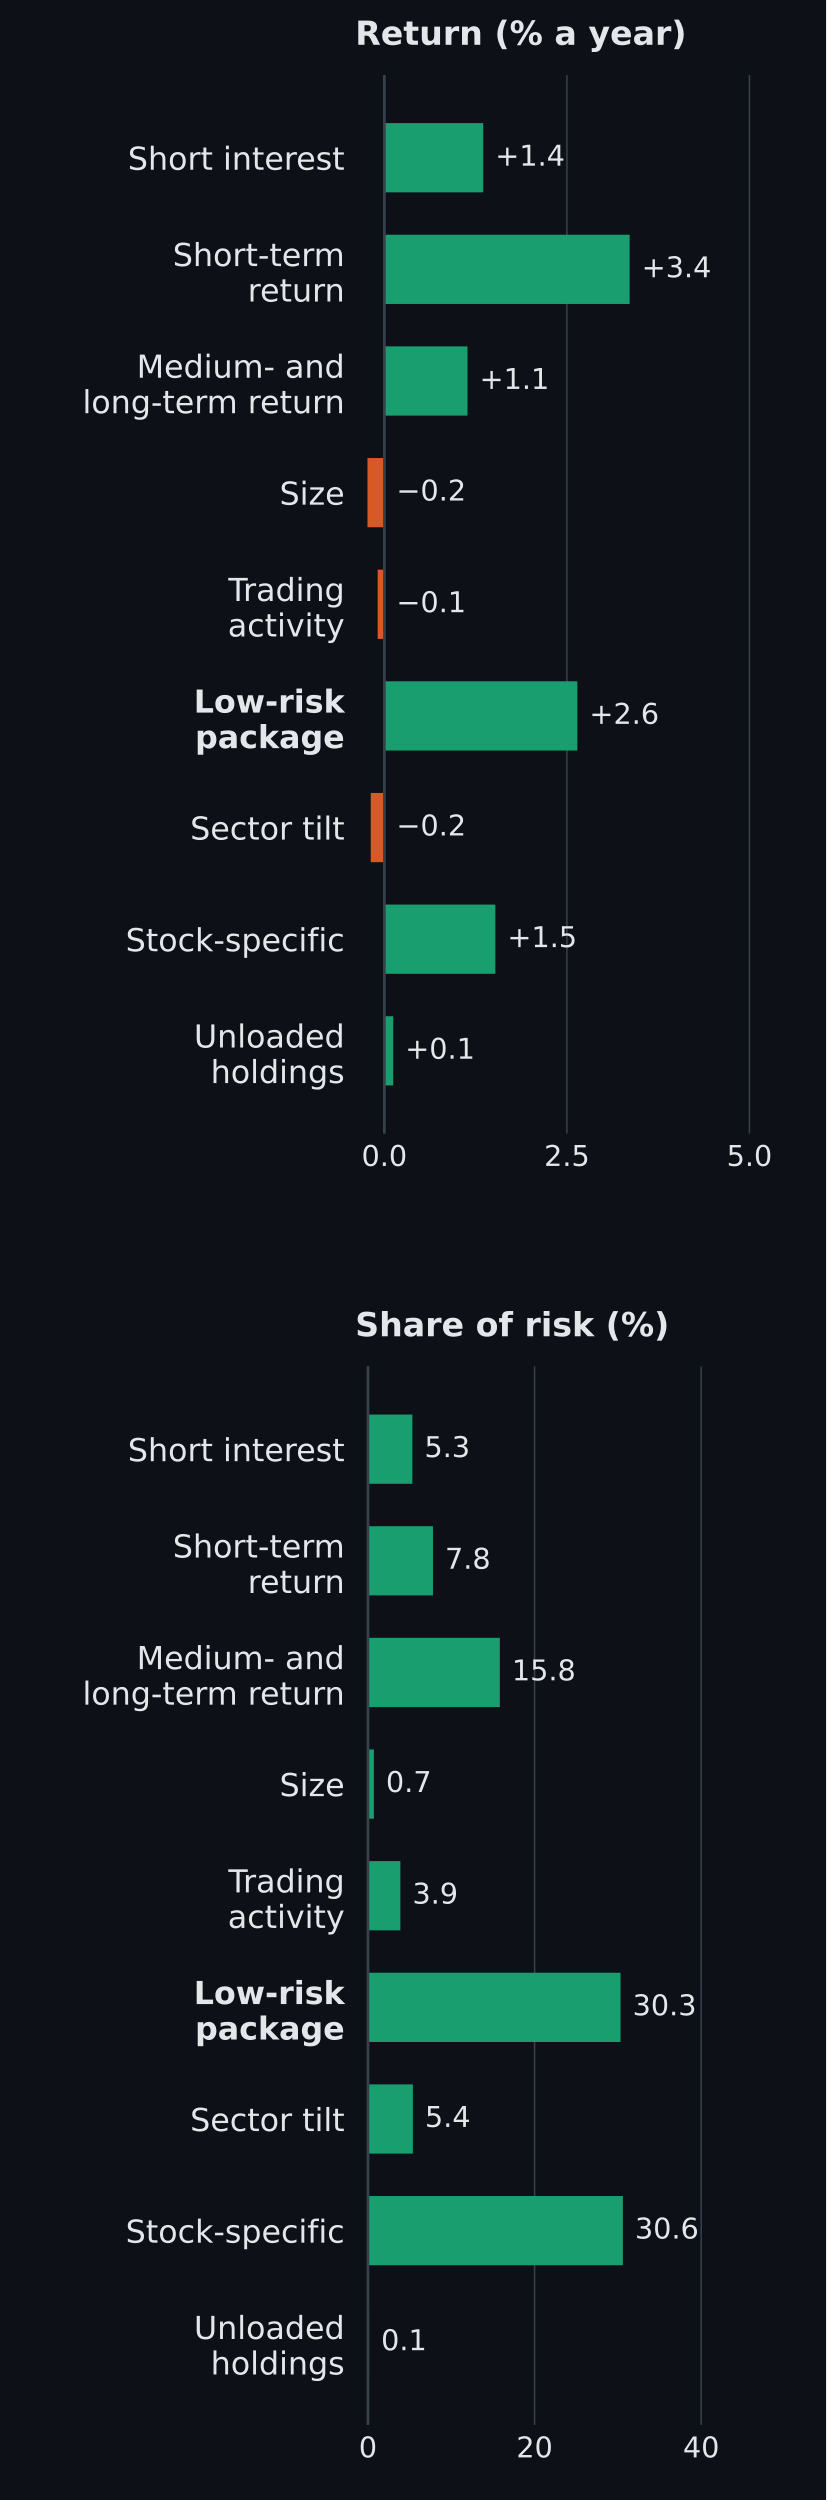
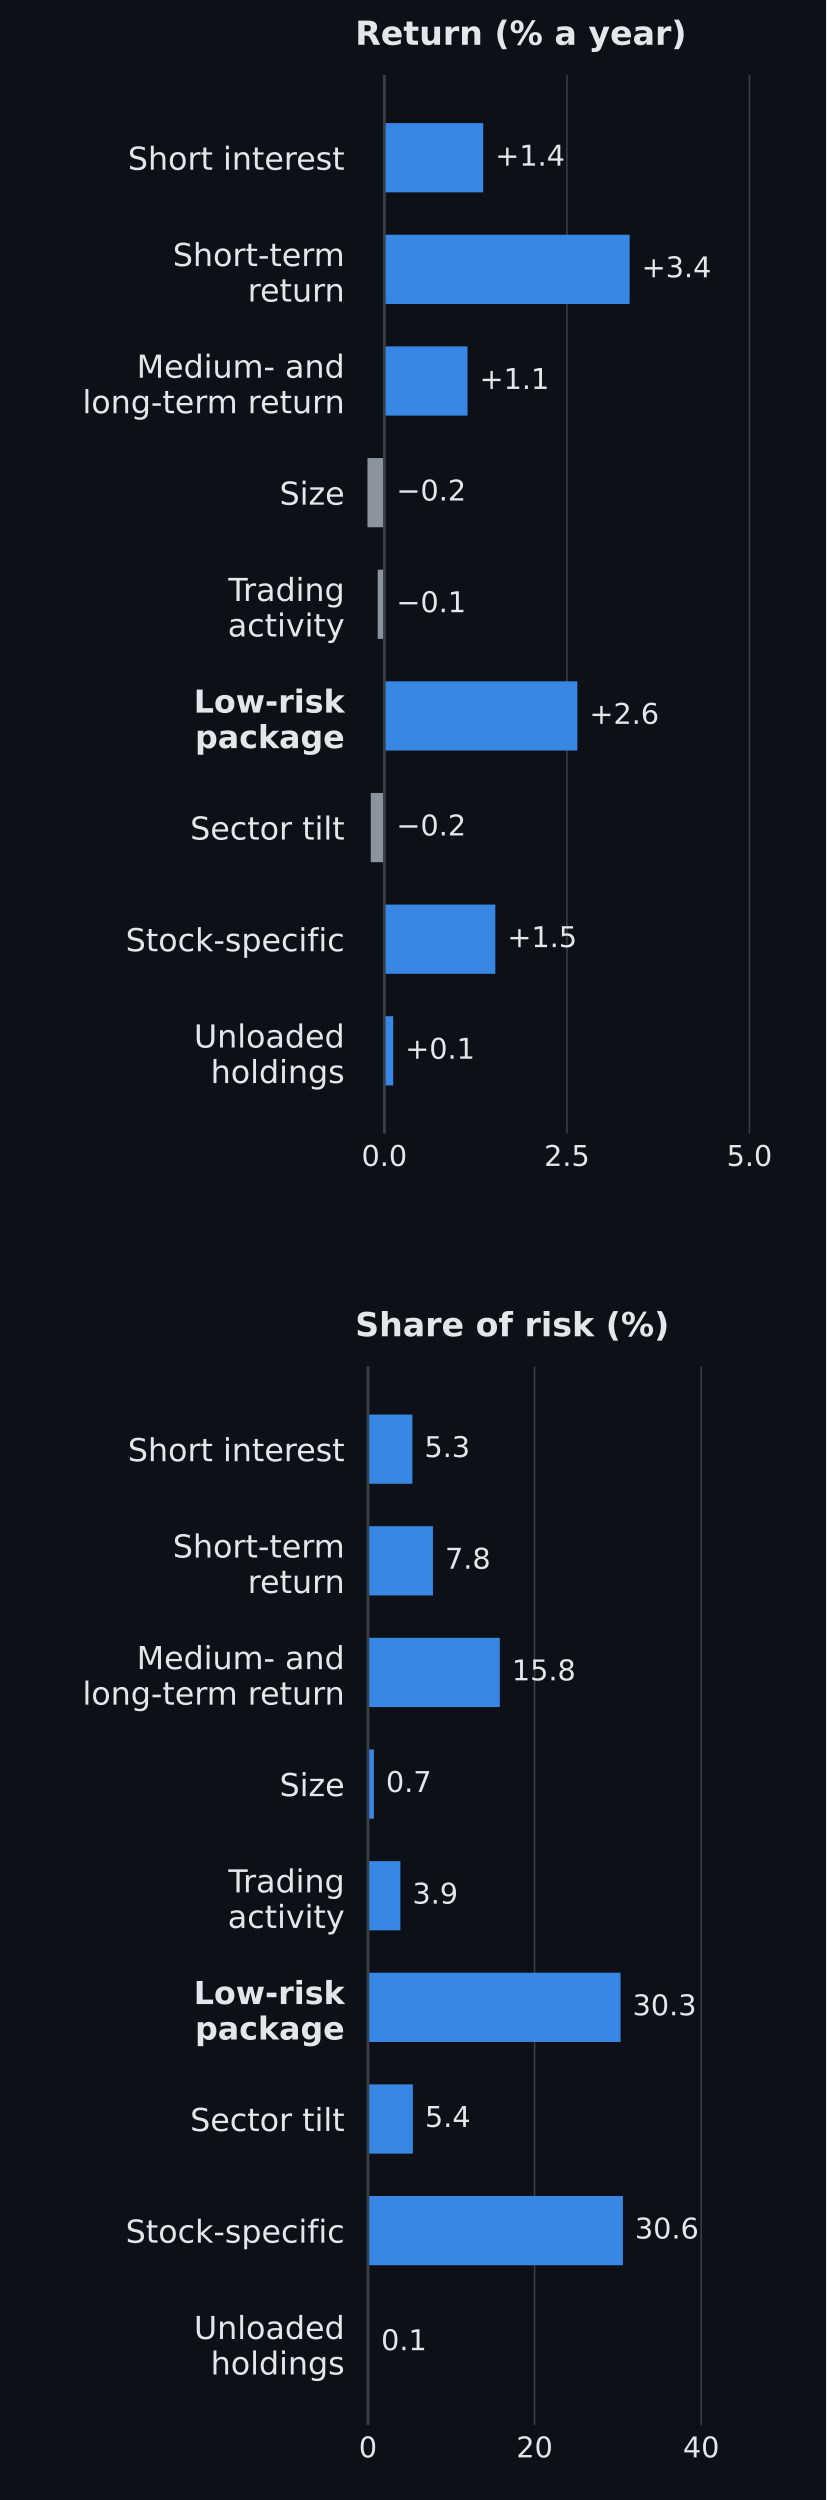
<svg xmlns="http://www.w3.org/2000/svg" width="273.6pt" height="828pt" viewBox="0 0 273.6 828" version="1.1">
  <defs>
    <style type="text/css">*{stroke-linejoin: round; stroke-linecap: butt}</style>
  </defs>
  <g id="figure_1">
    <g id="patch_1">
      <path d="M 0 828 L 273.6 828 L 273.6 0 L 0 0 z " style="fill: #0d1117" />
    </g>
    <g id="axes_1">
      <g id="patch_2">
        <path d="M 117.648 375.435 L 265.392 375.435 L 265.392 24.84 L 117.648 24.84 z " style="fill: #0d1117" />
      </g>
      <g id="matplotlib.axis_1">
        <g id="xtick_1">
          <g id="line2d_1">
            <path d="M 127.296 375.435 L 127.296 24.84 " clip-path="url(#p4dd4867242)" style="fill: none; stroke: #37414a; stroke-width: 0.5; stroke-linecap: square" />
          </g>
          <g id="line2d_2" />
          <g id="text_1">
            <text style="font-size: 9.5px; font-family: 'DejaVu Sans', 'Arial', sans-serif; text-anchor: middle; fill: #e4e7ea" x="127.296" y="386.153" transform="rotate(-0 127.2961 386.1531)">0.0</text>
          </g>
        </g>
        <g id="xtick_2">
          <g id="line2d_3">
            <path d="M 187.755 375.435 L 187.755 24.84 " clip-path="url(#p4dd4867242)" style="fill: none; stroke: #37414a; stroke-width: 0.5; stroke-linecap: square" />
          </g>
          <g id="line2d_4" />
          <g id="text_2">
            <text style="font-size: 9.5px; font-family: 'DejaVu Sans', 'Arial', sans-serif; text-anchor: middle; fill: #e4e7ea" x="187.755" y="386.153" transform="rotate(-0 187.7552 386.1531)">2.5</text>
          </g>
        </g>
        <g id="xtick_3">
          <g id="line2d_5">
            <path d="M 248.214 375.435 L 248.214 24.84 " clip-path="url(#p4dd4867242)" style="fill: none; stroke: #37414a; stroke-width: 0.5; stroke-linecap: square" />
          </g>
          <g id="line2d_6" />
          <g id="text_3">
            <text style="font-size: 9.5px; font-family: 'DejaVu Sans', 'Arial', sans-serif; text-anchor: middle; fill: #e4e7ea" x="248.214" y="386.153" transform="rotate(-0 248.2143 386.1531)">5.0</text>
          </g>
        </g>
      </g>
      <g id="matplotlib.axis_2">
        <g id="ytick_1">
          <g id="line2d_7" />
          <g id="text_4">
            <text style="font-size: 10.5px; font-family: 'DejaVu Sans', 'Arial', sans-serif; text-anchor: end; fill: #e4e7ea" x="114.148" y="56.227" transform="rotate(-0 114.148 56.22747)">Short interest</text>
          </g>
        </g>
        <g id="ytick_2">
          <g id="line2d_8" />
          <g id="text_5">
            <text style="font-size: 10.5px; font-family: 'DejaVu Sans', 'Arial', sans-serif; fill: #e4e7ea" transform="translate(57.24456 88.12121)">Short-term</text>
            <text style="font-size: 10.5px; font-family: 'DejaVu Sans', 'Arial', sans-serif; fill: #e4e7ea" transform="translate(82.04917 99.87891)">return</text>
          </g>
        </g>
        <g id="ytick_3">
          <g id="line2d_9" />
          <g id="text_6">
            <text style="font-size: 10.5px; font-family: 'DejaVu Sans', 'Arial', sans-serif; fill: #e4e7ea" transform="translate(45.28277 125.096)">Medium- and</text>
            <text style="font-size: 10.5px; font-family: 'DejaVu Sans', 'Arial', sans-serif; fill: #e4e7ea" transform="translate(27.32448 136.8537)">long-term return</text>
          </g>
        </g>
        <g id="ytick_4">
          <g id="line2d_10" />
          <g id="text_7">
            <text style="font-size: 10.5px; font-family: 'DejaVu Sans', 'Arial', sans-serif; text-anchor: end; fill: #e4e7ea" x="114.148" y="167.152" transform="rotate(-0 114.148 167.1517)">Size</text>
          </g>
        </g>
        <g id="ytick_5">
          <g id="line2d_11" />
          <g id="text_8">
            <text style="font-size: 10.5px; font-family: 'DejaVu Sans', 'Arial', sans-serif; fill: #e4e7ea" transform="translate(75.62941 199.0455)">Trading</text>
            <text style="font-size: 10.5px; font-family: 'DejaVu Sans', 'Arial', sans-serif; fill: #e4e7ea" transform="translate(75.44402 210.8032)">activity</text>
          </g>
        </g>
        <g id="ytick_6">
          <g id="line2d_12" />
          <g id="text_9">
            <text style="font-weight: 700; font-size: 10.5px; font-family: 'DejaVu Sans', 'Arial', sans-serif; fill: #e4e7ea" transform="translate(64.1762 236.0202)">Low-risk</text>
            <text style="font-weight: 700; font-size: 10.5px; font-family: 'DejaVu Sans', 'Arial', sans-serif; fill: #e4e7ea" transform="translate(64.61589 247.7779)">package</text>
          </g>
        </g>
        <g id="ytick_7">
          <g id="line2d_13" />
          <g id="text_10">
            <text style="font-size: 10.5px; font-family: 'DejaVu Sans', 'Arial', sans-serif; text-anchor: end; fill: #e4e7ea" x="114.148" y="278.076" transform="rotate(-0 114.148 278.076)">Sector tilt</text>
          </g>
        </g>
        <g id="ytick_8">
          <g id="line2d_14" />
          <g id="text_11">
            <text style="font-size: 10.5px; font-family: 'DejaVu Sans', 'Arial', sans-serif; text-anchor: end; fill: #e4e7ea" x="114.148" y="315.051" transform="rotate(-0 114.148 315.0507)">Stock-specific</text>
          </g>
        </g>
        <g id="ytick_9">
          <g id="line2d_15" />
          <g id="text_12">
            <text style="font-size: 10.5px; font-family: 'DejaVu Sans', 'Arial', sans-serif; fill: #e4e7ea" transform="translate(64.24019 346.9445)">Unloaded</text>
            <text style="font-size: 10.5px; font-family: 'DejaVu Sans', 'Arial', sans-serif; fill: #e4e7ea" transform="translate(69.77894 358.7022)">holdings</text>
          </g>
        </g>
      </g>
      <g id="patch_3">
-         <path d="M 127.296 40.776 L 160.041 40.776 L 160.041 63.7 L 127.296 63.7 z " clip-path="url(#p4dd4867242)" style="fill: #199e70" />
+         <path d="M 127.296 40.776 L 160.041 40.776 L 160.041 63.7 L 127.296 63.7 z " clip-path="url(#p4dd4867242)" style="fill: #3987e5" />
      </g>
      <g id="patch_4">
-         <path d="M 127.296 77.751 L 208.529 77.751 L 208.529 100.675 L 127.296 100.675 z " clip-path="url(#p4dd4867242)" style="fill: #199e70" />
+         <path d="M 127.296 77.751 L 208.529 77.751 L 208.529 100.675 L 127.296 100.675 z " clip-path="url(#p4dd4867242)" style="fill: #3987e5" />
      </g>
      <g id="patch_5">
-         <path d="M 127.296 114.726 L 154.841 114.726 L 154.841 137.65 L 127.296 137.65 z " clip-path="url(#p4dd4867242)" style="fill: #199e70" />
+         <path d="M 127.296 114.726 L 154.841 114.726 L 154.841 137.65 L 127.296 137.65 z " clip-path="url(#p4dd4867242)" style="fill: #3987e5" />
      </g>
      <g id="patch_6">
-         <path d="M 127.296 151.7 L 121.71 151.7 L 121.71 174.625 L 127.296 174.625 z " clip-path="url(#p4dd4867242)" style="fill: #d95926" />
+         <path d="M 127.296 151.7 L 121.71 151.7 L 121.71 174.625 L 127.296 174.625 z " clip-path="url(#p4dd4867242)" style="fill: #8b949e" />
      </g>
      <g id="patch_7">
-         <path d="M 127.296 188.675 L 125.095 188.675 L 125.095 211.599 L 127.296 211.599 z " clip-path="url(#p4dd4867242)" style="fill: #d95926" />
+         <path d="M 127.296 188.675 L 125.095 188.675 L 125.095 211.599 L 127.296 211.599 z " clip-path="url(#p4dd4867242)" style="fill: #8b949e" />
      </g>
      <g id="patch_8">
-         <path d="M 127.296 225.65 L 191.213 225.65 L 191.213 248.574 L 127.296 248.574 z " clip-path="url(#p4dd4867242)" style="fill: #199e70" />
+         <path d="M 127.296 225.65 L 191.213 225.65 L 191.213 248.574 L 127.296 248.574 z " clip-path="url(#p4dd4867242)" style="fill: #3987e5" />
      </g>
      <g id="patch_9">
-         <path d="M 127.296 262.625 L 122.798 262.625 L 122.798 285.549 L 127.296 285.549 z " clip-path="url(#p4dd4867242)" style="fill: #d95926" />
+         <path d="M 127.296 262.625 L 122.798 262.625 L 122.798 285.549 L 127.296 285.549 z " clip-path="url(#p4dd4867242)" style="fill: #8b949e" />
      </g>
      <g id="patch_10">
-         <path d="M 127.296 299.599 L 164.055 299.599 L 164.055 322.524 L 127.296 322.524 z " clip-path="url(#p4dd4867242)" style="fill: #199e70" />
+         <path d="M 127.296 299.599 L 164.055 299.599 L 164.055 322.524 L 127.296 322.524 z " clip-path="url(#p4dd4867242)" style="fill: #3987e5" />
      </g>
      <g id="patch_11">
-         <path d="M 127.296 336.574 L 130.222 336.574 L 130.222 359.498 L 127.296 359.498 z " clip-path="url(#p4dd4867242)" style="fill: #199e70" />
+         <path d="M 127.296 336.574 L 130.222 336.574 L 130.222 359.498 L 127.296 359.498 z " clip-path="url(#p4dd4867242)" style="fill: #3987e5" />
      </g>
      <g id="line2d_16">
        <path d="M 127.296 375.435 L 127.296 24.84 " clip-path="url(#p4dd4867242)" style="fill: none; stroke: #37414a; stroke-width: 0.9; stroke-linecap: square" />
      </g>
      <g id="text_13">
        <text style="font-size: 9.5px; font-family: 'DejaVu Sans', 'Arial', sans-serif; text-anchor: start; fill: #e4e7ea" x="164.041" y="54.86" transform="rotate(-0 164.0407 54.8597)">+1.4</text>
      </g>
      <g id="text_14">
        <text style="font-size: 9.5px; font-family: 'DejaVu Sans', 'Arial', sans-serif; text-anchor: start; fill: #e4e7ea" x="212.529" y="91.834" transform="rotate(-0 212.529 91.83445)">+3.4</text>
      </g>
      <g id="text_15">
        <text style="font-size: 9.5px; font-family: 'DejaVu Sans', 'Arial', sans-serif; text-anchor: start; fill: #e4e7ea" x="158.841" y="128.809" transform="rotate(-0 158.8413 128.8092)">+1.1</text>
      </g>
      <g id="text_16">
        <text style="font-size: 9.5px; font-family: 'DejaVu Sans', 'Arial', sans-serif; text-anchor: start; fill: #e4e7ea" x="131.296" y="165.784" transform="rotate(-0 131.2961 165.784)">−0.2</text>
      </g>
      <g id="text_17">
        <text style="font-size: 9.5px; font-family: 'DejaVu Sans', 'Arial', sans-serif; text-anchor: start; fill: #e4e7ea" x="131.296" y="202.759" transform="rotate(-0 131.2961 202.7587)">−0.1</text>
      </g>
      <g id="text_18">
        <text style="font-size: 9.5px; font-family: 'DejaVu Sans', 'Arial', sans-serif; text-anchor: start; fill: #e4e7ea" x="195.213" y="239.733" transform="rotate(-0 195.2135 239.7335)">+2.6</text>
      </g>
      <g id="text_19">
        <text style="font-size: 9.5px; font-family: 'DejaVu Sans', 'Arial', sans-serif; text-anchor: start; fill: #e4e7ea" x="131.296" y="276.708" transform="rotate(-0 131.2961 276.7082)">−0.2</text>
      </g>
      <g id="text_20">
        <text style="font-size: 9.5px; font-family: 'DejaVu Sans', 'Arial', sans-serif; text-anchor: start; fill: #e4e7ea" x="168.055" y="313.683" transform="rotate(-0 168.0552 313.683)">+1.5</text>
      </g>
      <g id="text_21">
        <text style="font-size: 9.5px; font-family: 'DejaVu Sans', 'Arial', sans-serif; text-anchor: start; fill: #e4e7ea" x="134.222" y="350.658" transform="rotate(-0 134.2223 350.6577)">+0.1</text>
      </g>
      <g id="text_22">
        <text style="font-weight: 600; font-size: 11px; font-family: 'DejaVu Sans', 'Arial', sans-serif; text-anchor: start; fill: #e4e7ea" x="117.648" y="14.84" transform="rotate(-0 117.648 14.84)">Return (% a year)</text>
      </g>
    </g>
    <g id="axes_2">
      <g id="patch_12">
        <path d="M 117.648 803.16 L 265.392 803.16 L 265.392 452.565 L 117.648 452.565 z " style="fill: #0d1117" />
      </g>
      <g id="matplotlib.axis_3">
        <g id="xtick_4">
          <g id="line2d_17">
            <path d="M 121.869 803.16 L 121.869 452.565 " clip-path="url(#pe2ee496dc0)" style="fill: none; stroke: #37414a; stroke-width: 0.5; stroke-linecap: square" />
          </g>
          <g id="line2d_18" />
          <g id="text_23">
            <text style="font-size: 9.5px; font-family: 'DejaVu Sans', 'Arial', sans-serif; text-anchor: middle; fill: #e4e7ea" x="121.869" y="813.879" transform="rotate(-0 121.8693 813.8785)">0</text>
          </g>
        </g>
        <g id="xtick_5">
          <g id="line2d_19">
            <path d="M 177.049 803.16 L 177.049 452.565 " clip-path="url(#pe2ee496dc0)" style="fill: none; stroke: #37414a; stroke-width: 0.5; stroke-linecap: square" />
          </g>
          <g id="line2d_20" />
          <g id="text_24">
            <text style="font-size: 9.5px; font-family: 'DejaVu Sans', 'Arial', sans-serif; text-anchor: middle; fill: #e4e7ea" x="177.049" y="813.879" transform="rotate(-0 177.0491 813.8785)">20</text>
          </g>
        </g>
        <g id="xtick_6">
          <g id="line2d_21">
            <path d="M 232.229 803.16 L 232.229 452.565 " clip-path="url(#pe2ee496dc0)" style="fill: none; stroke: #37414a; stroke-width: 0.5; stroke-linecap: square" />
          </g>
          <g id="line2d_22" />
          <g id="text_25">
            <text style="font-size: 9.5px; font-family: 'DejaVu Sans', 'Arial', sans-serif; text-anchor: middle; fill: #e4e7ea" x="232.229" y="813.879" transform="rotate(-0 232.2289 813.8785)">40</text>
          </g>
        </g>
      </g>
      <g id="matplotlib.axis_4">
        <g id="ytick_10">
          <g id="line2d_23" />
          <g id="text_26">
            <text style="font-size: 10.5px; font-family: 'DejaVu Sans', 'Arial', sans-serif; text-anchor: end; fill: #e4e7ea" x="114.148" y="483.953" transform="rotate(-0 114.148 483.9529)">Short interest</text>
          </g>
        </g>
        <g id="ytick_11">
          <g id="line2d_24" />
          <g id="text_27">
            <text style="font-size: 10.5px; font-family: 'DejaVu Sans', 'Arial', sans-serif; fill: #e4e7ea" transform="translate(57.24456 515.8466)">Short-term</text>
            <text style="font-size: 10.5px; font-family: 'DejaVu Sans', 'Arial', sans-serif; fill: #e4e7ea" transform="translate(82.04917 527.6043)">return</text>
          </g>
        </g>
        <g id="ytick_12">
          <g id="line2d_25" />
          <g id="text_28">
            <text style="font-size: 10.5px; font-family: 'DejaVu Sans', 'Arial', sans-serif; fill: #e4e7ea" transform="translate(45.28277 552.8214)">Medium- and</text>
            <text style="font-size: 10.5px; font-family: 'DejaVu Sans', 'Arial', sans-serif; fill: #e4e7ea" transform="translate(27.32448 564.5791)">long-term return</text>
          </g>
        </g>
        <g id="ytick_13">
          <g id="line2d_26" />
          <g id="text_29">
            <text style="font-size: 10.5px; font-family: 'DejaVu Sans', 'Arial', sans-serif; text-anchor: end; fill: #e4e7ea" x="114.148" y="594.877" transform="rotate(-0 114.148 594.8771)">Size</text>
          </g>
        </g>
        <g id="ytick_14">
          <g id="line2d_27" />
          <g id="text_30">
            <text style="font-size: 10.5px; font-family: 'DejaVu Sans', 'Arial', sans-serif; fill: #e4e7ea" transform="translate(75.62941 626.7709)">Trading</text>
            <text style="font-size: 10.5px; font-family: 'DejaVu Sans', 'Arial', sans-serif; fill: #e4e7ea" transform="translate(75.44402 638.5286)">activity</text>
          </g>
        </g>
        <g id="ytick_15">
          <g id="line2d_28" />
          <g id="text_31">
            <text style="font-weight: 700; font-size: 10.5px; font-family: 'DejaVu Sans', 'Arial', sans-serif; fill: #e4e7ea" transform="translate(64.1762 663.7456)">Low-risk</text>
            <text style="font-weight: 700; font-size: 10.5px; font-family: 'DejaVu Sans', 'Arial', sans-serif; fill: #e4e7ea" transform="translate(64.61589 675.5033)">package</text>
          </g>
        </g>
        <g id="ytick_16">
          <g id="line2d_29" />
          <g id="text_32">
            <text style="font-size: 10.5px; font-family: 'DejaVu Sans', 'Arial', sans-serif; text-anchor: end; fill: #e4e7ea" x="114.148" y="705.801" transform="rotate(-0 114.148 705.8014)">Sector tilt</text>
          </g>
        </g>
        <g id="ytick_17">
          <g id="line2d_30" />
          <g id="text_33">
            <text style="font-size: 10.5px; font-family: 'DejaVu Sans', 'Arial', sans-serif; text-anchor: end; fill: #e4e7ea" x="114.148" y="742.776" transform="rotate(-0 114.148 742.7761)">Stock-specific</text>
          </g>
        </g>
        <g id="ytick_18">
          <g id="line2d_31" />
          <g id="text_34">
            <text style="font-size: 10.5px; font-family: 'DejaVu Sans', 'Arial', sans-serif; fill: #e4e7ea" transform="translate(64.24019 774.6699)">Unloaded</text>
            <text style="font-size: 10.5px; font-family: 'DejaVu Sans', 'Arial', sans-serif; fill: #e4e7ea" transform="translate(69.77894 786.4276)">holdings</text>
          </g>
        </g>
      </g>
      <g id="patch_13">
-         <path d="M 121.869 468.502 L 136.575 468.502 L 136.575 491.426 L 121.869 491.426 z " clip-path="url(#pe2ee496dc0)" style="fill: #199e70" />
+         <path d="M 121.869 468.502 L 136.575 468.502 L 136.575 491.426 L 121.869 491.426 z " clip-path="url(#pe2ee496dc0)" style="fill: #3987e5" />
      </g>
      <g id="patch_14">
-         <path d="M 121.869 505.476 L 143.389 505.476 L 143.389 528.401 L 121.869 528.401 z " clip-path="url(#pe2ee496dc0)" style="fill: #199e70" />
+         <path d="M 121.869 505.476 L 143.389 505.476 L 143.389 528.401 L 121.869 528.401 z " clip-path="url(#pe2ee496dc0)" style="fill: #3987e5" />
      </g>
      <g id="patch_15">
-         <path d="M 121.869 542.451 L 165.544 542.451 L 165.544 565.375 L 121.869 565.375 z " clip-path="url(#pe2ee496dc0)" style="fill: #199e70" />
+         <path d="M 121.869 542.451 L 165.544 542.451 L 165.544 565.375 L 121.869 565.375 z " clip-path="url(#pe2ee496dc0)" style="fill: #3987e5" />
      </g>
      <g id="patch_16">
-         <path d="M 121.869 579.426 L 123.828 579.426 L 123.828 602.35 L 121.869 602.35 z " clip-path="url(#pe2ee496dc0)" style="fill: #199e70" />
+         <path d="M 121.869 579.426 L 123.828 579.426 L 123.828 602.35 L 121.869 602.35 z " clip-path="url(#pe2ee496dc0)" style="fill: #3987e5" />
      </g>
      <g id="patch_17">
-         <path d="M 121.869 616.401 L 132.602 616.401 L 132.602 639.325 L 121.869 639.325 z " clip-path="url(#pe2ee496dc0)" style="fill: #199e70" />
+         <path d="M 121.869 616.401 L 132.602 616.401 L 132.602 639.325 L 121.869 639.325 z " clip-path="url(#pe2ee496dc0)" style="fill: #3987e5" />
      </g>
      <g id="patch_18">
-         <path d="M 121.869 653.375 L 205.522 653.375 L 205.522 676.3 L 121.869 676.3 z " clip-path="url(#pe2ee496dc0)" style="fill: #199e70" />
+         <path d="M 121.869 653.375 L 205.522 653.375 L 205.522 676.3 L 121.869 676.3 z " clip-path="url(#pe2ee496dc0)" style="fill: #3987e5" />
      </g>
      <g id="patch_19">
-         <path d="M 121.869 690.35 L 136.74 690.35 L 136.74 713.274 L 121.869 713.274 z " clip-path="url(#pe2ee496dc0)" style="fill: #199e70" />
+         <path d="M 121.869 690.35 L 136.74 690.35 L 136.74 713.274 L 121.869 713.274 z " clip-path="url(#pe2ee496dc0)" style="fill: #3987e5" />
      </g>
      <g id="patch_20">
-         <path d="M 121.869 727.325 L 206.294 727.325 L 206.294 750.249 L 121.869 750.249 z " clip-path="url(#pe2ee496dc0)" style="fill: #199e70" />
+         <path d="M 121.869 727.325 L 206.294 727.325 L 206.294 750.249 L 121.869 750.249 z " clip-path="url(#pe2ee496dc0)" style="fill: #3987e5" />
      </g>
      <g id="patch_21">
-         <path d="M 121.869 764.3 L 122.228 764.3 L 122.228 787.224 L 121.869 787.224 z " clip-path="url(#pe2ee496dc0)" style="fill: #199e70" />
+         <path d="M 121.869 764.3 L 122.228 764.3 L 122.228 787.224 L 121.869 787.224 z " clip-path="url(#pe2ee496dc0)" style="fill: #3987e5" />
      </g>
      <g id="line2d_32">
        <path d="M 121.869 803.16 L 121.869 452.565 " clip-path="url(#pe2ee496dc0)" style="fill: none; stroke: #37414a; stroke-width: 0.9; stroke-linecap: square" />
      </g>
      <g id="text_35">
        <text style="font-size: 9.5px; font-family: 'DejaVu Sans', 'Arial', sans-serif; text-anchor: start; fill: #e4e7ea" x="140.575" y="482.585" transform="rotate(-0 140.5747 482.5851)">5.3</text>
      </g>
      <g id="text_36">
        <text style="font-size: 9.5px; font-family: 'DejaVu Sans', 'Arial', sans-serif; text-anchor: start; fill: #e4e7ea" x="147.389" y="519.56" transform="rotate(-0 147.3894 519.5599)">7.8</text>
      </g>
      <g id="text_37">
        <text style="font-size: 9.5px; font-family: 'DejaVu Sans', 'Arial', sans-serif; text-anchor: start; fill: #e4e7ea" x="169.544" y="556.535" transform="rotate(-0 169.5441 556.5346)">15.8</text>
      </g>
      <g id="text_38">
        <text style="font-size: 9.5px; font-family: 'DejaVu Sans', 'Arial', sans-serif; text-anchor: start; fill: #e4e7ea" x="127.828" y="593.509" transform="rotate(-0 127.8281 593.5094)">0.7</text>
      </g>
      <g id="text_39">
        <text style="font-size: 9.5px; font-family: 'DejaVu Sans', 'Arial', sans-serif; text-anchor: start; fill: #e4e7ea" x="136.602" y="630.484" transform="rotate(-0 136.6017 630.4841)">3.9</text>
      </g>
      <g id="text_40">
        <text style="font-size: 9.5px; font-family: 'DejaVu Sans', 'Arial', sans-serif; text-anchor: start; fill: #e4e7ea" x="209.522" y="667.459" transform="rotate(-0 209.5219 667.4589)">30.3</text>
      </g>
      <g id="text_41">
        <text style="font-size: 9.5px; font-family: 'DejaVu Sans', 'Arial', sans-serif; text-anchor: start; fill: #e4e7ea" x="140.74" y="704.434" transform="rotate(-0 140.7402 704.4336)">5.4</text>
      </g>
      <g id="text_42">
        <text style="font-size: 9.5px; font-family: 'DejaVu Sans', 'Arial', sans-serif; text-anchor: start; fill: #e4e7ea" x="210.294" y="741.408" transform="rotate(-0 210.2944 741.4084)">30.6</text>
      </g>
      <g id="text_43">
        <text style="font-size: 9.5px; font-family: 'DejaVu Sans', 'Arial', sans-serif; text-anchor: start; fill: #e4e7ea" x="126.228" y="778.383" transform="rotate(-0 126.2279 778.3831)">0.1</text>
      </g>
      <g id="text_44">
        <text style="font-weight: 600; font-size: 11px; font-family: 'DejaVu Sans', 'Arial', sans-serif; text-anchor: start; fill: #e4e7ea" x="117.648" y="442.565" transform="rotate(-0 117.648 442.5654)">Share of risk (%)</text>
      </g>
    </g>
  </g>
  <defs>
    <clipPath id="p4dd4867242">
      <rect x="117.648" y="24.84" width="147.744" height="350.595" />
    </clipPath>
    <clipPath id="pe2ee496dc0">
      <rect x="117.648" y="452.565" width="147.744" height="350.595" />
    </clipPath>
  </defs>
</svg>
